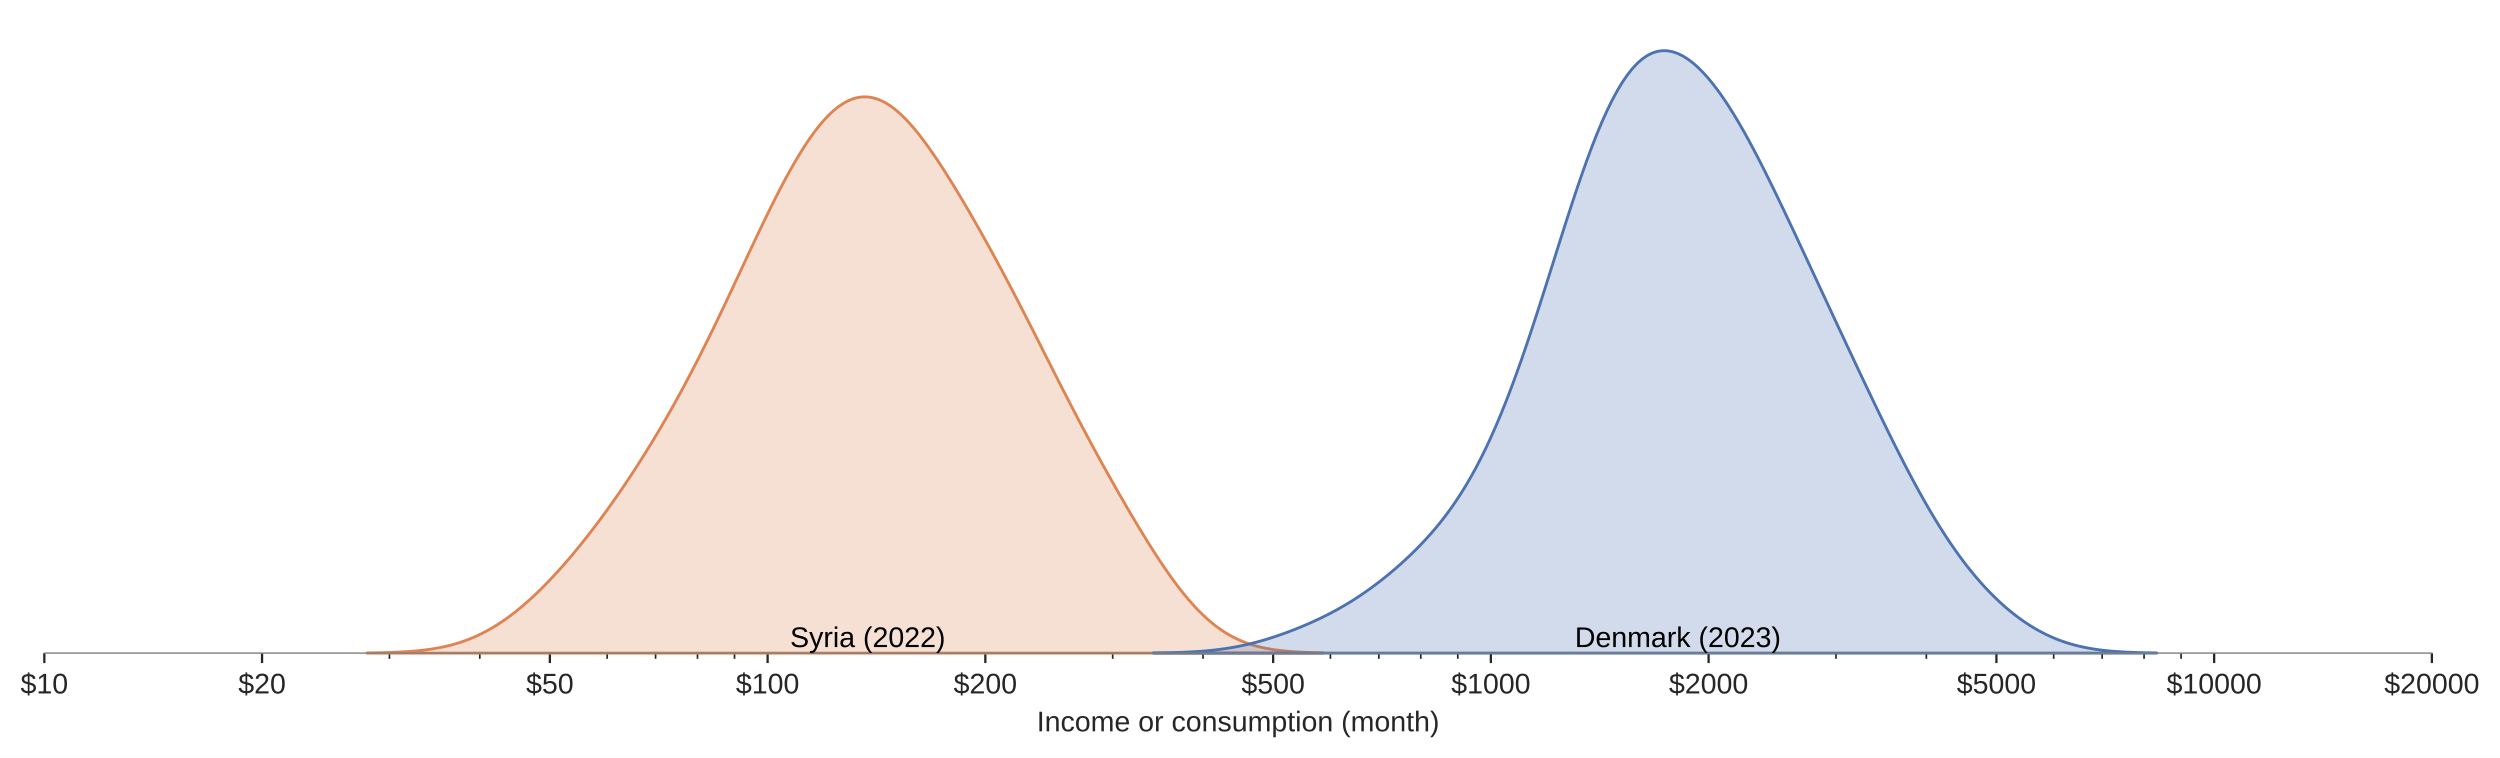
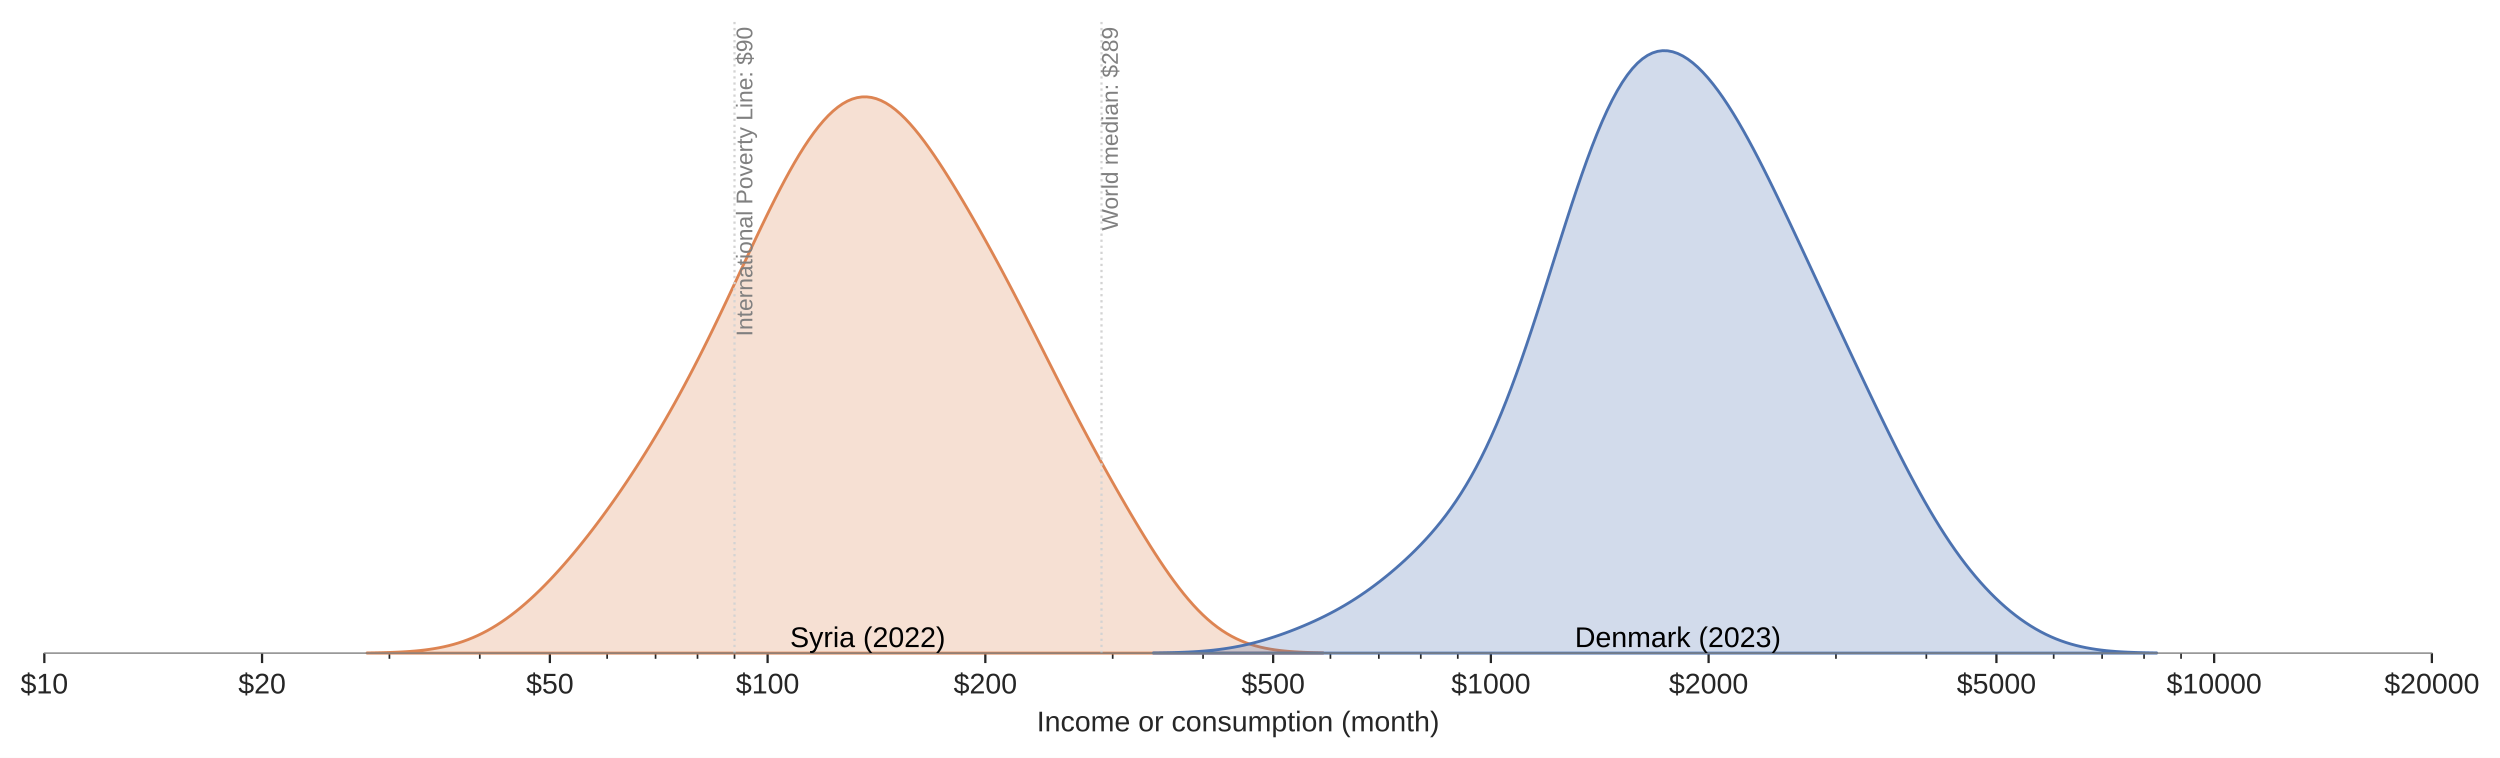
<svg xmlns="http://www.w3.org/2000/svg" xmlns:xlink="http://www.w3.org/1999/xlink" width="876.424pt" height="265.69pt" viewBox="0 0 876.424 265.69" version="1.1">
  <defs>
    <style type="text/css">*{stroke-linejoin: round; stroke-linecap: butt}</style>
  </defs>
  <g id="figure_1">
    <g id="patch_1">
      <path d="M 0 265.69  L 876.424 265.69  L 876.424 0  L 0 0  z " style="fill: #ffffff" />
    </g>
    <g id="axes_1">
      <g id="patch_2">
        <path d="M 15.541 228.96  L 852.541 228.96  L 852.541 7.2  L 15.541 7.2  z " style="fill: #ffffff" />
      </g>
      <g id="matplotlib.axis_1">
        <g id="xtick_1">
          <g id="line2d_1">
            <defs>
-               <path id="mcc5545fbb4" d="M 0 0  L 0 3.5  " style="stroke: #262626; stroke-width: 0.8" />
+               <path id="m26044464ac" d="M 0 0  L 0 3.5  " style="stroke: #262626; stroke-width: 0.8" />
            </defs>
            <g>
-               <use xlink:href="#mcc5545fbb4" x="15.541" y="228.96" style="fill: #262626; stroke: #262626; stroke-width: 0.8" />
+               <use xlink:href="#m26044464ac" x="15.541" y="228.96" style="fill: #262626; stroke: #262626; stroke-width: 0.8" />
            </g>
          </g>
          <g id="text_1">
            <text style="font-size: 10px; font-family: 'Arial', 'DejaVu Sans', 'Liberation Sans', 'Bitstream Vera Sans', sans-serif; text-anchor: middle; fill: #262626" x="15.541" y="243.118" transform="rotate(-0 15.54141 243.1178)">$10</text>
          </g>
        </g>
        <g id="xtick_2">
          <g id="line2d_2">
            <g>
-               <use xlink:href="#mcc5545fbb4" x="91.87" y="228.96" style="fill: #262626; stroke: #262626; stroke-width: 0.8" />
+               <use xlink:href="#m26044464ac" x="91.87" y="228.96" style="fill: #262626; stroke: #262626; stroke-width: 0.8" />
            </g>
          </g>
          <g id="text_2">
            <text style="font-size: 10px; font-family: 'Arial', 'DejaVu Sans', 'Liberation Sans', 'Bitstream Vera Sans', sans-serif; text-anchor: middle; fill: #262626" x="91.87" y="243.118" transform="rotate(-0 91.86974 243.1178)">$20</text>
          </g>
        </g>
        <g id="xtick_3">
          <g id="line2d_3">
            <g>
-               <use xlink:href="#mcc5545fbb4" x="192.77" y="228.96" style="fill: #262626; stroke: #262626; stroke-width: 0.8" />
+               <use xlink:href="#m26044464ac" x="192.77" y="228.96" style="fill: #262626; stroke: #262626; stroke-width: 0.8" />
            </g>
          </g>
          <g id="text_3">
            <text style="font-size: 10px; font-family: 'Arial', 'DejaVu Sans', 'Liberation Sans', 'Bitstream Vera Sans', sans-serif; text-anchor: middle; fill: #262626" x="192.77" y="243.118" transform="rotate(-0 192.7703 243.1178)">$50</text>
          </g>
        </g>
        <g id="xtick_4">
          <g id="line2d_4">
            <g>
-               <use xlink:href="#mcc5545fbb4" x="269.099" y="228.96" style="fill: #262626; stroke: #262626; stroke-width: 0.8" />
+               <use xlink:href="#m26044464ac" x="269.099" y="228.96" style="fill: #262626; stroke: #262626; stroke-width: 0.8" />
            </g>
          </g>
          <g id="text_4">
            <text style="font-size: 10px; font-family: 'Arial', 'DejaVu Sans', 'Liberation Sans', 'Bitstream Vera Sans', sans-serif; text-anchor: middle; fill: #262626" x="269.099" y="243.118" transform="rotate(-0 269.0986 243.1178)">$100</text>
          </g>
        </g>
        <g id="xtick_5">
          <g id="line2d_5">
            <g>
-               <use xlink:href="#mcc5545fbb4" x="345.427" y="228.96" style="fill: #262626; stroke: #262626; stroke-width: 0.8" />
+               <use xlink:href="#m26044464ac" x="345.427" y="228.96" style="fill: #262626; stroke: #262626; stroke-width: 0.8" />
            </g>
          </g>
          <g id="text_5">
            <text style="font-size: 10px; font-family: 'Arial', 'DejaVu Sans', 'Liberation Sans', 'Bitstream Vera Sans', sans-serif; text-anchor: middle; fill: #262626" x="345.427" y="243.118" transform="rotate(-0 345.427 243.1178)">$200</text>
          </g>
        </g>
        <g id="xtick_6">
          <g id="line2d_6">
            <g>
-               <use xlink:href="#mcc5545fbb4" x="446.328" y="228.96" style="fill: #262626; stroke: #262626; stroke-width: 0.8" />
+               <use xlink:href="#m26044464ac" x="446.328" y="228.96" style="fill: #262626; stroke: #262626; stroke-width: 0.8" />
            </g>
          </g>
          <g id="text_6">
            <text style="font-size: 10px; font-family: 'Arial', 'DejaVu Sans', 'Liberation Sans', 'Bitstream Vera Sans', sans-serif; text-anchor: middle; fill: #262626" x="446.328" y="243.118" transform="rotate(-0 446.3275 243.1178)">$500</text>
          </g>
        </g>
        <g id="xtick_7">
          <g id="line2d_7">
            <g>
-               <use xlink:href="#mcc5545fbb4" x="522.656" y="228.96" style="fill: #262626; stroke: #262626; stroke-width: 0.8" />
+               <use xlink:href="#m26044464ac" x="522.656" y="228.96" style="fill: #262626; stroke: #262626; stroke-width: 0.8" />
            </g>
          </g>
          <g id="text_7">
            <text style="font-size: 10px; font-family: 'Arial', 'DejaVu Sans', 'Liberation Sans', 'Bitstream Vera Sans', sans-serif; text-anchor: middle; fill: #262626" x="522.656" y="243.118" transform="rotate(-0 522.6559 243.1178)">$1000</text>
          </g>
        </g>
        <g id="xtick_8">
          <g id="line2d_8">
            <g>
-               <use xlink:href="#mcc5545fbb4" x="598.984" y="228.96" style="fill: #262626; stroke: #262626; stroke-width: 0.8" />
+               <use xlink:href="#m26044464ac" x="598.984" y="228.96" style="fill: #262626; stroke: #262626; stroke-width: 0.8" />
            </g>
          </g>
          <g id="text_8">
            <text style="font-size: 10px; font-family: 'Arial', 'DejaVu Sans', 'Liberation Sans', 'Bitstream Vera Sans', sans-serif; text-anchor: middle; fill: #262626" x="598.984" y="243.118" transform="rotate(-0 598.9842 243.1178)">$2000</text>
          </g>
        </g>
        <g id="xtick_9">
          <g id="line2d_9">
            <g>
-               <use xlink:href="#mcc5545fbb4" x="699.885" y="228.96" style="fill: #262626; stroke: #262626; stroke-width: 0.8" />
+               <use xlink:href="#m26044464ac" x="699.885" y="228.96" style="fill: #262626; stroke: #262626; stroke-width: 0.8" />
            </g>
          </g>
          <g id="text_9">
            <text style="font-size: 10px; font-family: 'Arial', 'DejaVu Sans', 'Liberation Sans', 'Bitstream Vera Sans', sans-serif; text-anchor: middle; fill: #262626" x="699.885" y="243.118" transform="rotate(-0 699.8847 243.1178)">$5000</text>
          </g>
        </g>
        <g id="xtick_10">
          <g id="line2d_10">
            <g>
-               <use xlink:href="#mcc5545fbb4" x="776.213" y="228.96" style="fill: #262626; stroke: #262626; stroke-width: 0.8" />
+               <use xlink:href="#m26044464ac" x="776.213" y="228.96" style="fill: #262626; stroke: #262626; stroke-width: 0.8" />
            </g>
          </g>
          <g id="text_10">
            <text style="font-size: 10px; font-family: 'Arial', 'DejaVu Sans', 'Liberation Sans', 'Bitstream Vera Sans', sans-serif; text-anchor: middle; fill: #262626" x="776.213" y="243.118" transform="rotate(-0 776.2131 243.1178)">$10000</text>
          </g>
        </g>
        <g id="xtick_11">
          <g id="line2d_11">
            <g>
-               <use xlink:href="#mcc5545fbb4" x="852.541" y="228.96" style="fill: #262626; stroke: #262626; stroke-width: 0.8" />
+               <use xlink:href="#m26044464ac" x="852.541" y="228.96" style="fill: #262626; stroke: #262626; stroke-width: 0.8" />
            </g>
          </g>
          <g id="text_11">
            <text style="font-size: 10px; font-family: 'Arial', 'DejaVu Sans', 'Liberation Sans', 'Bitstream Vera Sans', sans-serif; text-anchor: middle; fill: #262626" x="852.541" y="243.118" transform="rotate(-0 852.5414 243.1178)">$20000</text>
          </g>
        </g>
        <g id="xtick_12">
          <g id="line2d_12">
            <defs>
-               <path id="m8ac62b1be2" d="M 0 0  L 0 2  " style="stroke: #262626; stroke-width: 0.6" />
+               <path id="mf55de17a7f" d="M 0 0  L 0 2  " style="stroke: #262626; stroke-width: 0.6" />
            </defs>
            <g>
-               <use xlink:href="#m8ac62b1be2" x="136.519" y="228.96" style="fill: #262626; stroke: #262626; stroke-width: 0.6" />
+               <use xlink:href="#mf55de17a7f" x="136.519" y="228.96" style="fill: #262626; stroke: #262626; stroke-width: 0.6" />
            </g>
          </g>
        </g>
        <g id="xtick_13">
          <g id="line2d_13">
            <g>
-               <use xlink:href="#m8ac62b1be2" x="168.198" y="228.96" style="fill: #262626; stroke: #262626; stroke-width: 0.6" />
+               <use xlink:href="#mf55de17a7f" x="168.198" y="228.96" style="fill: #262626; stroke: #262626; stroke-width: 0.6" />
            </g>
          </g>
        </g>
        <g id="xtick_14">
          <g id="line2d_14">
            <g>
-               <use xlink:href="#m8ac62b1be2" x="212.847" y="228.96" style="fill: #262626; stroke: #262626; stroke-width: 0.6" />
+               <use xlink:href="#mf55de17a7f" x="212.847" y="228.96" style="fill: #262626; stroke: #262626; stroke-width: 0.6" />
            </g>
          </g>
        </g>
        <g id="xtick_15">
          <g id="line2d_15">
            <g>
-               <use xlink:href="#m8ac62b1be2" x="229.822" y="228.96" style="fill: #262626; stroke: #262626; stroke-width: 0.6" />
+               <use xlink:href="#mf55de17a7f" x="229.822" y="228.96" style="fill: #262626; stroke: #262626; stroke-width: 0.6" />
            </g>
          </g>
        </g>
        <g id="xtick_16">
          <g id="line2d_16">
            <g>
-               <use xlink:href="#m8ac62b1be2" x="244.526" y="228.96" style="fill: #262626; stroke: #262626; stroke-width: 0.6" />
+               <use xlink:href="#mf55de17a7f" x="244.526" y="228.96" style="fill: #262626; stroke: #262626; stroke-width: 0.6" />
            </g>
          </g>
        </g>
        <g id="xtick_17">
          <g id="line2d_17">
            <g>
-               <use xlink:href="#m8ac62b1be2" x="257.496" y="228.96" style="fill: #262626; stroke: #262626; stroke-width: 0.6" />
+               <use xlink:href="#mf55de17a7f" x="257.496" y="228.96" style="fill: #262626; stroke: #262626; stroke-width: 0.6" />
            </g>
          </g>
        </g>
        <g id="xtick_18">
          <g id="line2d_18">
            <g>
-               <use xlink:href="#m8ac62b1be2" x="390.076" y="228.96" style="fill: #262626; stroke: #262626; stroke-width: 0.6" />
+               <use xlink:href="#mf55de17a7f" x="390.076" y="228.96" style="fill: #262626; stroke: #262626; stroke-width: 0.6" />
            </g>
          </g>
        </g>
        <g id="xtick_19">
          <g id="line2d_19">
            <g>
-               <use xlink:href="#m8ac62b1be2" x="421.755" y="228.96" style="fill: #262626; stroke: #262626; stroke-width: 0.6" />
+               <use xlink:href="#mf55de17a7f" x="421.755" y="228.96" style="fill: #262626; stroke: #262626; stroke-width: 0.6" />
            </g>
          </g>
        </g>
        <g id="xtick_20">
          <g id="line2d_20">
            <g>
-               <use xlink:href="#m8ac62b1be2" x="466.404" y="228.96" style="fill: #262626; stroke: #262626; stroke-width: 0.6" />
+               <use xlink:href="#mf55de17a7f" x="466.404" y="228.96" style="fill: #262626; stroke: #262626; stroke-width: 0.6" />
            </g>
          </g>
        </g>
        <g id="xtick_21">
          <g id="line2d_21">
            <g>
-               <use xlink:href="#m8ac62b1be2" x="483.379" y="228.96" style="fill: #262626; stroke: #262626; stroke-width: 0.6" />
+               <use xlink:href="#mf55de17a7f" x="483.379" y="228.96" style="fill: #262626; stroke: #262626; stroke-width: 0.6" />
            </g>
          </g>
        </g>
        <g id="xtick_22">
          <g id="line2d_22">
            <g>
-               <use xlink:href="#m8ac62b1be2" x="498.084" y="228.96" style="fill: #262626; stroke: #262626; stroke-width: 0.6" />
+               <use xlink:href="#mf55de17a7f" x="498.084" y="228.96" style="fill: #262626; stroke: #262626; stroke-width: 0.6" />
            </g>
          </g>
        </g>
        <g id="xtick_23">
          <g id="line2d_23">
            <g>
-               <use xlink:href="#m8ac62b1be2" x="511.054" y="228.96" style="fill: #262626; stroke: #262626; stroke-width: 0.6" />
+               <use xlink:href="#mf55de17a7f" x="511.054" y="228.96" style="fill: #262626; stroke: #262626; stroke-width: 0.6" />
            </g>
          </g>
        </g>
        <g id="xtick_24">
          <g id="line2d_24">
            <g>
-               <use xlink:href="#m8ac62b1be2" x="643.633" y="228.96" style="fill: #262626; stroke: #262626; stroke-width: 0.6" />
+               <use xlink:href="#mf55de17a7f" x="643.633" y="228.96" style="fill: #262626; stroke: #262626; stroke-width: 0.6" />
            </g>
          </g>
        </g>
        <g id="xtick_25">
          <g id="line2d_25">
            <g>
-               <use xlink:href="#m8ac62b1be2" x="675.313" y="228.96" style="fill: #262626; stroke: #262626; stroke-width: 0.6" />
+               <use xlink:href="#mf55de17a7f" x="675.313" y="228.96" style="fill: #262626; stroke: #262626; stroke-width: 0.6" />
            </g>
          </g>
        </g>
        <g id="xtick_26">
          <g id="line2d_26">
            <g>
-               <use xlink:href="#m8ac62b1be2" x="719.962" y="228.96" style="fill: #262626; stroke: #262626; stroke-width: 0.6" />
+               <use xlink:href="#mf55de17a7f" x="719.962" y="228.96" style="fill: #262626; stroke: #262626; stroke-width: 0.6" />
            </g>
          </g>
        </g>
        <g id="xtick_27">
          <g id="line2d_27">
            <g>
-               <use xlink:href="#m8ac62b1be2" x="736.937" y="228.96" style="fill: #262626; stroke: #262626; stroke-width: 0.6" />
+               <use xlink:href="#mf55de17a7f" x="736.937" y="228.96" style="fill: #262626; stroke: #262626; stroke-width: 0.6" />
            </g>
          </g>
        </g>
        <g id="xtick_28">
          <g id="line2d_28">
            <g>
-               <use xlink:href="#m8ac62b1be2" x="751.641" y="228.96" style="fill: #262626; stroke: #262626; stroke-width: 0.6" />
+               <use xlink:href="#mf55de17a7f" x="751.641" y="228.96" style="fill: #262626; stroke: #262626; stroke-width: 0.6" />
            </g>
          </g>
        </g>
        <g id="xtick_29">
          <g id="line2d_29">
            <g>
-               <use xlink:href="#m8ac62b1be2" x="764.611" y="228.96" style="fill: #262626; stroke: #262626; stroke-width: 0.6" />
+               <use xlink:href="#mf55de17a7f" x="764.611" y="228.96" style="fill: #262626; stroke: #262626; stroke-width: 0.6" />
            </g>
          </g>
        </g>
        <g id="text_12">
          <text style="font-size: 10px; font-family: 'Arial', 'DejaVu Sans', 'Liberation Sans', 'Bitstream Vera Sans', sans-serif; text-anchor: middle; fill: #262626" x="434.041" y="256.385" transform="rotate(-0 434.0414 256.385)">Income or consumption (month)</text>
        </g>
      </g>
      <g id="matplotlib.axis_2" />
      <g id="FillBetweenPolyCollection_1">
        <defs>
-           <path id="m1f769c82d8" d="M 128.686 -36.801  L 128.686 -36.73  L 130.37 -36.73  L 132.054 -36.73  L 133.738 -36.73  L 135.422 -36.73  L 137.106 -36.73  L 138.79 -36.73  L 140.474 -36.73  L 142.158 -36.73  L 143.842 -36.73  L 145.525 -36.73  L 147.209 -36.73  L 148.893 -36.73  L 150.577 -36.73  L 152.261 -36.73  L 153.945 -36.73  L 155.629 -36.73  L 157.313 -36.73  L 158.997 -36.73  L 160.681 -36.73  L 162.365 -36.73  L 164.049 -36.73  L 165.733 -36.73  L 167.417 -36.73  L 169.101 -36.73  L 170.785 -36.73  L 172.469 -36.73  L 174.153 -36.73  L 175.837 -36.73  L 177.521 -36.73  L 179.205 -36.73  L 180.889 -36.73  L 182.573 -36.73  L 184.257 -36.73  L 185.941 -36.73  L 187.625 -36.73  L 189.309 -36.73  L 190.993 -36.73  L 192.677 -36.73  L 194.36 -36.73  L 196.044 -36.73  L 197.728 -36.73  L 199.412 -36.73  L 201.096 -36.73  L 202.78 -36.73  L 204.464 -36.73  L 206.148 -36.73  L 207.832 -36.73  L 209.516 -36.73  L 211.2 -36.73  L 212.884 -36.73  L 214.568 -36.73  L 216.252 -36.73  L 217.936 -36.73  L 219.62 -36.73  L 221.304 -36.73  L 222.988 -36.73  L 224.672 -36.73  L 226.356 -36.73  L 228.04 -36.73  L 229.724 -36.73  L 231.408 -36.73  L 233.092 -36.73  L 234.776 -36.73  L 236.46 -36.73  L 238.144 -36.73  L 239.828 -36.73  L 241.511 -36.73  L 243.195 -36.73  L 244.879 -36.73  L 246.563 -36.73  L 248.247 -36.73  L 249.931 -36.73  L 251.615 -36.73  L 253.299 -36.73  L 254.983 -36.73  L 256.667 -36.73  L 258.351 -36.73  L 260.035 -36.73  L 261.719 -36.73  L 263.403 -36.73  L 265.087 -36.73  L 266.771 -36.73  L 268.455 -36.73  L 270.139 -36.73  L 271.823 -36.73  L 273.507 -36.73  L 275.191 -36.73  L 276.875 -36.73  L 278.559 -36.73  L 280.243 -36.73  L 281.927 -36.73  L 283.611 -36.73  L 285.295 -36.73  L 286.979 -36.73  L 288.662 -36.73  L 290.346 -36.73  L 292.03 -36.73  L 293.714 -36.73  L 295.398 -36.73  L 297.082 -36.73  L 298.766 -36.73  L 300.45 -36.73  L 302.134 -36.73  L 303.818 -36.73  L 305.502 -36.73  L 307.186 -36.73  L 308.87 -36.73  L 310.554 -36.73  L 312.238 -36.73  L 313.922 -36.73  L 315.606 -36.73  L 317.29 -36.73  L 318.974 -36.73  L 320.658 -36.73  L 322.342 -36.73  L 324.026 -36.73  L 325.71 -36.73  L 327.394 -36.73  L 329.078 -36.73  L 330.762 -36.73  L 332.446 -36.73  L 334.13 -36.73  L 335.813 -36.73  L 337.497 -36.73  L 339.181 -36.73  L 340.865 -36.73  L 342.549 -36.73  L 344.233 -36.73  L 345.917 -36.73  L 347.601 -36.73  L 349.285 -36.73  L 350.969 -36.73  L 352.653 -36.73  L 354.337 -36.73  L 356.021 -36.73  L 357.705 -36.73  L 359.389 -36.73  L 361.073 -36.73  L 362.757 -36.73  L 364.441 -36.73  L 366.125 -36.73  L 367.809 -36.73  L 369.493 -36.73  L 371.177 -36.73  L 372.861 -36.73  L 374.545 -36.73  L 376.229 -36.73  L 377.913 -36.73  L 379.597 -36.73  L 381.281 -36.73  L 382.965 -36.73  L 384.648 -36.73  L 386.332 -36.73  L 388.016 -36.73  L 389.7 -36.73  L 391.384 -36.73  L 393.068 -36.73  L 394.752 -36.73  L 396.436 -36.73  L 398.12 -36.73  L 399.804 -36.73  L 401.488 -36.73  L 403.172 -36.73  L 404.856 -36.73  L 406.54 -36.73  L 408.224 -36.73  L 409.908 -36.73  L 411.592 -36.73  L 413.276 -36.73  L 414.96 -36.73  L 416.644 -36.73  L 418.328 -36.73  L 420.012 -36.73  L 421.696 -36.73  L 423.38 -36.73  L 425.064 -36.73  L 426.748 -36.73  L 428.432 -36.73  L 430.116 -36.73  L 431.799 -36.73  L 433.483 -36.73  L 435.167 -36.73  L 436.851 -36.73  L 438.535 -36.73  L 440.219 -36.73  L 441.903 -36.73  L 443.587 -36.73  L 445.271 -36.73  L 446.955 -36.73  L 448.639 -36.73  L 450.323 -36.73  L 452.007 -36.73  L 453.691 -36.73  L 455.375 -36.73  L 457.059 -36.73  L 458.743 -36.73  L 460.427 -36.73  L 462.111 -36.73  L 463.795 -36.73  L 463.795 -36.831  L 463.795 -36.831  L 462.111 -36.862  L 460.427 -36.903  L 458.743 -36.954  L 457.059 -37.019  L 455.375 -37.1  L 453.691 -37.2  L 452.007 -37.323  L 450.323 -37.474  L 448.639 -37.657  L 446.955 -37.878  L 445.271 -38.141  L 443.587 -38.455  L 441.903 -38.824  L 440.219 -39.257  L 438.535 -39.76  L 436.851 -40.34  L 435.167 -41.006  L 433.483 -41.763  L 431.799 -42.619  L 430.116 -43.581  L 428.432 -44.653  L 426.748 -45.84  L 425.064 -47.147  L 423.38 -48.575  L 421.696 -50.126  L 420.012 -51.799  L 418.328 -53.594  L 416.644 -55.507  L 414.96 -57.535  L 413.276 -59.673  L 411.592 -61.913  L 409.908 -64.25  L 408.224 -66.676  L 406.54 -69.182  L 404.856 -71.762  L 403.172 -74.407  L 401.488 -77.109  L 399.804 -79.863  L 398.12 -82.662  L 396.436 -85.502  L 394.752 -88.379  L 393.068 -91.289  L 391.384 -94.231  L 389.7 -97.203  L 388.016 -100.207  L 386.332 -103.24  L 384.648 -106.305  L 382.965 -109.402  L 381.281 -112.53  L 379.597 -115.691  L 377.913 -118.883  L 376.229 -122.105  L 374.545 -125.355  L 372.861 -128.631  L 371.177 -131.929  L 369.493 -135.244  L 367.809 -138.571  L 366.125 -141.905  L 364.441 -145.241  L 362.757 -148.571  L 361.073 -151.891  L 359.389 -155.196  L 357.705 -158.479  L 356.021 -161.738  L 354.337 -164.967  L 352.653 -168.166  L 350.969 -171.331  L 349.285 -174.46  L 347.601 -177.554  L 345.917 -180.612  L 344.233 -183.632  L 342.549 -186.615  L 340.865 -189.559  L 339.181 -192.464  L 337.497 -195.327  L 335.813 -198.146  L 334.13 -200.915  L 332.446 -203.63  L 330.762 -206.284  L 329.078 -208.869  L 327.394 -211.376  L 325.71 -213.794  L 324.026 -216.113  L 322.342 -218.32  L 320.658 -220.402  L 318.974 -222.347  L 317.29 -224.143  L 315.606 -225.775  L 313.922 -227.232  L 312.238 -228.503  L 310.554 -229.576  L 308.87 -230.443  L 307.186 -231.096  L 305.502 -231.527  L 303.818 -231.733  L 302.134 -231.708  L 300.45 -231.452  L 298.766 -230.965  L 297.082 -230.246  L 295.398 -229.3  L 293.714 -228.129  L 292.03 -226.74  L 290.346 -225.139  L 288.662 -223.333  L 286.979 -221.33  L 285.295 -219.141  L 283.611 -216.775  L 281.927 -214.243  L 280.243 -211.555  L 278.559 -208.724  L 276.875 -205.761  L 275.191 -202.679  L 273.507 -199.489  L 271.823 -196.206  L 270.139 -192.84  L 268.455 -189.404  L 266.771 -185.912  L 265.087 -182.374  L 263.403 -178.803  L 261.719 -175.21  L 260.035 -171.605  L 258.351 -168  L 256.667 -164.404  L 254.983 -160.825  L 253.299 -157.271  L 251.615 -153.75  L 249.931 -150.267  L 248.247 -146.829  L 246.563 -143.438  L 244.879 -140.1  L 243.195 -136.816  L 241.511 -133.588  L 239.828 -130.417  L 238.144 -127.304  L 236.46 -124.25  L 234.776 -121.252  L 233.092 -118.311  L 231.408 -115.425  L 229.724 -112.594  L 228.04 -109.815  L 226.356 -107.088  L 224.672 -104.411  L 222.988 -101.783  L 221.304 -99.202  L 219.62 -96.668  L 217.936 -94.18  L 216.252 -91.736  L 214.568 -89.337  L 212.884 -86.983  L 211.2 -84.672  L 209.516 -82.405  L 207.832 -80.182  L 206.148 -78.004  L 204.464 -75.871  L 202.78 -73.783  L 201.096 -71.741  L 199.412 -69.747  L 197.728 -67.802  L 196.044 -65.906  L 194.36 -64.061  L 192.677 -62.269  L 190.993 -60.531  L 189.309 -58.85  L 187.625 -57.227  L 185.941 -55.664  L 184.257 -54.163  L 182.573 -52.726  L 180.889 -51.354  L 179.205 -50.05  L 177.521 -48.815  L 175.837 -47.65  L 174.153 -46.555  L 172.469 -45.531  L 170.785 -44.577  L 169.101 -43.694  L 167.417 -42.881  L 165.733 -42.135  L 164.049 -41.455  L 162.365 -40.839  L 160.681 -40.284  L 158.997 -39.787  L 157.313 -39.345  L 155.629 -38.954  L 153.945 -38.61  L 152.261 -38.31  L 150.577 -38.05  L 148.893 -37.826  L 147.209 -37.634  L 145.525 -37.472  L 143.842 -37.334  L 142.158 -37.219  L 140.474 -37.123  L 138.79 -37.044  L 137.106 -36.979  L 135.422 -36.927  L 133.738 -36.884  L 132.054 -36.85  L 130.37 -36.822  L 128.686 -36.801  z " style="stroke: #dd8452" />
+           <path id="m7f137af2ac" d="M 128.686 -36.801  L 128.686 -36.73  L 130.37 -36.73  L 132.054 -36.73  L 133.738 -36.73  L 135.422 -36.73  L 137.106 -36.73  L 138.79 -36.73  L 140.474 -36.73  L 142.158 -36.73  L 143.842 -36.73  L 145.525 -36.73  L 147.209 -36.73  L 148.893 -36.73  L 150.577 -36.73  L 152.261 -36.73  L 153.945 -36.73  L 155.629 -36.73  L 157.313 -36.73  L 158.997 -36.73  L 160.681 -36.73  L 162.365 -36.73  L 164.049 -36.73  L 165.733 -36.73  L 167.417 -36.73  L 169.101 -36.73  L 170.785 -36.73  L 172.469 -36.73  L 174.153 -36.73  L 175.837 -36.73  L 177.521 -36.73  L 179.205 -36.73  L 180.889 -36.73  L 182.573 -36.73  L 184.257 -36.73  L 185.941 -36.73  L 187.625 -36.73  L 189.309 -36.73  L 190.993 -36.73  L 192.677 -36.73  L 194.36 -36.73  L 196.044 -36.73  L 197.728 -36.73  L 199.412 -36.73  L 201.096 -36.73  L 202.78 -36.73  L 204.464 -36.73  L 206.148 -36.73  L 207.832 -36.73  L 209.516 -36.73  L 211.2 -36.73  L 212.884 -36.73  L 214.568 -36.73  L 216.252 -36.73  L 217.936 -36.73  L 219.62 -36.73  L 221.304 -36.73  L 222.988 -36.73  L 224.672 -36.73  L 226.356 -36.73  L 228.04 -36.73  L 229.724 -36.73  L 231.408 -36.73  L 233.092 -36.73  L 234.776 -36.73  L 236.46 -36.73  L 238.144 -36.73  L 239.828 -36.73  L 241.511 -36.73  L 243.195 -36.73  L 244.879 -36.73  L 246.563 -36.73  L 248.247 -36.73  L 249.931 -36.73  L 251.615 -36.73  L 253.299 -36.73  L 254.983 -36.73  L 256.667 -36.73  L 258.351 -36.73  L 260.035 -36.73  L 261.719 -36.73  L 263.403 -36.73  L 265.087 -36.73  L 266.771 -36.73  L 268.455 -36.73  L 270.139 -36.73  L 271.823 -36.73  L 273.507 -36.73  L 275.191 -36.73  L 276.875 -36.73  L 278.559 -36.73  L 280.243 -36.73  L 281.927 -36.73  L 283.611 -36.73  L 285.295 -36.73  L 286.979 -36.73  L 288.662 -36.73  L 290.346 -36.73  L 292.03 -36.73  L 293.714 -36.73  L 295.398 -36.73  L 297.082 -36.73  L 298.766 -36.73  L 300.45 -36.73  L 302.134 -36.73  L 303.818 -36.73  L 305.502 -36.73  L 307.186 -36.73  L 308.87 -36.73  L 310.554 -36.73  L 312.238 -36.73  L 313.922 -36.73  L 315.606 -36.73  L 317.29 -36.73  L 318.974 -36.73  L 320.658 -36.73  L 322.342 -36.73  L 324.026 -36.73  L 325.71 -36.73  L 327.394 -36.73  L 329.078 -36.73  L 330.762 -36.73  L 332.446 -36.73  L 334.13 -36.73  L 335.813 -36.73  L 337.497 -36.73  L 339.181 -36.73  L 340.865 -36.73  L 342.549 -36.73  L 344.233 -36.73  L 345.917 -36.73  L 347.601 -36.73  L 349.285 -36.73  L 350.969 -36.73  L 352.653 -36.73  L 354.337 -36.73  L 356.021 -36.73  L 357.705 -36.73  L 359.389 -36.73  L 361.073 -36.73  L 362.757 -36.73  L 364.441 -36.73  L 366.125 -36.73  L 367.809 -36.73  L 369.493 -36.73  L 371.177 -36.73  L 372.861 -36.73  L 374.545 -36.73  L 376.229 -36.73  L 377.913 -36.73  L 379.597 -36.73  L 381.281 -36.73  L 382.965 -36.73  L 384.648 -36.73  L 386.332 -36.73  L 388.016 -36.73  L 389.7 -36.73  L 391.384 -36.73  L 393.068 -36.73  L 394.752 -36.73  L 396.436 -36.73  L 398.12 -36.73  L 399.804 -36.73  L 401.488 -36.73  L 403.172 -36.73  L 404.856 -36.73  L 406.54 -36.73  L 408.224 -36.73  L 409.908 -36.73  L 411.592 -36.73  L 413.276 -36.73  L 414.96 -36.73  L 416.644 -36.73  L 418.328 -36.73  L 420.012 -36.73  L 421.696 -36.73  L 423.38 -36.73  L 425.064 -36.73  L 426.748 -36.73  L 428.432 -36.73  L 430.116 -36.73  L 431.799 -36.73  L 433.483 -36.73  L 435.167 -36.73  L 436.851 -36.73  L 438.535 -36.73  L 440.219 -36.73  L 441.903 -36.73  L 443.587 -36.73  L 445.271 -36.73  L 446.955 -36.73  L 448.639 -36.73  L 450.323 -36.73  L 452.007 -36.73  L 453.691 -36.73  L 455.375 -36.73  L 457.059 -36.73  L 458.743 -36.73  L 460.427 -36.73  L 462.111 -36.73  L 463.795 -36.73  L 463.795 -36.831  L 463.795 -36.831  L 462.111 -36.862  L 460.427 -36.903  L 458.743 -36.954  L 457.059 -37.019  L 455.375 -37.1  L 453.691 -37.2  L 452.007 -37.323  L 450.323 -37.474  L 448.639 -37.657  L 446.955 -37.878  L 445.271 -38.141  L 443.587 -38.455  L 441.903 -38.824  L 440.219 -39.257  L 438.535 -39.76  L 436.851 -40.34  L 435.167 -41.006  L 433.483 -41.763  L 431.799 -42.619  L 430.116 -43.581  L 428.432 -44.653  L 426.748 -45.84  L 425.064 -47.147  L 423.38 -48.575  L 421.696 -50.126  L 420.012 -51.799  L 418.328 -53.594  L 416.644 -55.507  L 414.96 -57.535  L 413.276 -59.673  L 411.592 -61.913  L 409.908 -64.25  L 408.224 -66.676  L 406.54 -69.182  L 404.856 -71.762  L 403.172 -74.407  L 401.488 -77.109  L 399.804 -79.863  L 398.12 -82.662  L 396.436 -85.502  L 394.752 -88.379  L 393.068 -91.289  L 391.384 -94.231  L 389.7 -97.203  L 388.016 -100.207  L 386.332 -103.24  L 384.648 -106.305  L 382.965 -109.402  L 381.281 -112.53  L 379.597 -115.691  L 377.913 -118.883  L 376.229 -122.105  L 374.545 -125.355  L 372.861 -128.631  L 371.177 -131.929  L 369.493 -135.244  L 367.809 -138.571  L 366.125 -141.905  L 364.441 -145.241  L 362.757 -148.571  L 361.073 -151.891  L 359.389 -155.196  L 357.705 -158.479  L 356.021 -161.738  L 354.337 -164.967  L 352.653 -168.166  L 350.969 -171.331  L 349.285 -174.46  L 347.601 -177.554  L 345.917 -180.612  L 344.233 -183.632  L 342.549 -186.615  L 340.865 -189.559  L 339.181 -192.464  L 337.497 -195.327  L 335.813 -198.146  L 334.13 -200.915  L 332.446 -203.63  L 330.762 -206.284  L 329.078 -208.869  L 327.394 -211.376  L 325.71 -213.794  L 324.026 -216.113  L 322.342 -218.32  L 320.658 -220.402  L 318.974 -222.347  L 317.29 -224.143  L 315.606 -225.775  L 313.922 -227.232  L 312.238 -228.503  L 310.554 -229.576  L 308.87 -230.443  L 307.186 -231.096  L 305.502 -231.527  L 303.818 -231.733  L 302.134 -231.708  L 300.45 -231.452  L 298.766 -230.965  L 297.082 -230.246  L 295.398 -229.3  L 293.714 -228.129  L 292.03 -226.74  L 290.346 -225.139  L 288.662 -223.333  L 286.979 -221.33  L 285.295 -219.141  L 283.611 -216.775  L 281.927 -214.243  L 280.243 -211.555  L 278.559 -208.724  L 276.875 -205.761  L 275.191 -202.679  L 273.507 -199.489  L 271.823 -196.206  L 270.139 -192.84  L 268.455 -189.404  L 266.771 -185.912  L 265.087 -182.374  L 263.403 -178.803  L 261.719 -175.21  L 260.035 -171.605  L 258.351 -168  L 256.667 -164.404  L 254.983 -160.825  L 253.299 -157.271  L 251.615 -153.75  L 249.931 -150.267  L 248.247 -146.829  L 246.563 -143.438  L 244.879 -140.1  L 243.195 -136.816  L 241.511 -133.588  L 239.828 -130.417  L 238.144 -127.304  L 236.46 -124.25  L 234.776 -121.252  L 233.092 -118.311  L 231.408 -115.425  L 229.724 -112.594  L 228.04 -109.815  L 226.356 -107.088  L 224.672 -104.411  L 222.988 -101.783  L 221.304 -99.202  L 219.62 -96.668  L 217.936 -94.18  L 216.252 -91.736  L 214.568 -89.337  L 212.884 -86.983  L 211.2 -84.672  L 209.516 -82.405  L 207.832 -80.182  L 206.148 -78.004  L 204.464 -75.871  L 202.78 -73.783  L 201.096 -71.741  L 199.412 -69.747  L 197.728 -67.802  L 196.044 -65.906  L 194.36 -64.061  L 192.677 -62.269  L 190.993 -60.531  L 189.309 -58.85  L 187.625 -57.227  L 185.941 -55.664  L 184.257 -54.163  L 182.573 -52.726  L 180.889 -51.354  L 179.205 -50.05  L 177.521 -48.815  L 175.837 -47.65  L 174.153 -46.555  L 172.469 -45.531  L 170.785 -44.577  L 169.101 -43.694  L 167.417 -42.881  L 165.733 -42.135  L 164.049 -41.455  L 162.365 -40.839  L 160.681 -40.284  L 158.997 -39.787  L 157.313 -39.345  L 155.629 -38.954  L 153.945 -38.61  L 152.261 -38.31  L 150.577 -38.05  L 148.893 -37.826  L 147.209 -37.634  L 145.525 -37.472  L 143.842 -37.334  L 142.158 -37.219  L 140.474 -37.123  L 138.79 -37.044  L 137.106 -36.979  L 135.422 -36.927  L 133.738 -36.884  L 132.054 -36.85  L 130.37 -36.822  L 128.686 -36.801  z " style="stroke: #dd8452" />
        </defs>
        <g>
-           <use xlink:href="#m1f769c82d8" x="0" y="265.69" style="fill: #dd8452; fill-opacity: 0.25; stroke: #dd8452" />
+           <use xlink:href="#m7f137af2ac" x="0" y="265.69" style="fill: #dd8452; fill-opacity: 0.25; stroke: #dd8452" />
        </g>
      </g>
      <g id="FillBetweenPolyCollection_2">
        <defs>
-           <path id="m4852a457a9" d="M 404.353 -36.794  L 404.353 -36.73  L 406.12 -36.73  L 407.888 -36.73  L 409.655 -36.73  L 411.422 -36.73  L 413.19 -36.73  L 414.957 -36.73  L 416.725 -36.73  L 418.492 -36.73  L 420.259 -36.73  L 422.027 -36.73  L 423.794 -36.73  L 425.562 -36.73  L 427.329 -36.73  L 429.096 -36.73  L 430.864 -36.73  L 432.631 -36.73  L 434.398 -36.73  L 436.166 -36.73  L 437.933 -36.73  L 439.701 -36.73  L 441.468 -36.73  L 443.235 -36.73  L 445.003 -36.73  L 446.77 -36.73  L 448.537 -36.73  L 450.305 -36.73  L 452.072 -36.73  L 453.84 -36.73  L 455.607 -36.73  L 457.374 -36.73  L 459.142 -36.73  L 460.909 -36.73  L 462.676 -36.73  L 464.444 -36.73  L 466.211 -36.73  L 467.979 -36.73  L 469.746 -36.73  L 471.513 -36.73  L 473.281 -36.73  L 475.048 -36.73  L 476.816 -36.73  L 478.583 -36.73  L 480.35 -36.73  L 482.118 -36.73  L 483.885 -36.73  L 485.652 -36.73  L 487.42 -36.73  L 489.187 -36.73  L 490.955 -36.73  L 492.722 -36.73  L 494.489 -36.73  L 496.257 -36.73  L 498.024 -36.73  L 499.791 -36.73  L 501.559 -36.73  L 503.326 -36.73  L 505.094 -36.73  L 506.861 -36.73  L 508.628 -36.73  L 510.396 -36.73  L 512.163 -36.73  L 513.93 -36.73  L 515.698 -36.73  L 517.465 -36.73  L 519.233 -36.73  L 521 -36.73  L 522.767 -36.73  L 524.535 -36.73  L 526.302 -36.73  L 528.07 -36.73  L 529.837 -36.73  L 531.604 -36.73  L 533.372 -36.73  L 535.139 -36.73  L 536.906 -36.73  L 538.674 -36.73  L 540.441 -36.73  L 542.209 -36.73  L 543.976 -36.73  L 545.743 -36.73  L 547.511 -36.73  L 549.278 -36.73  L 551.045 -36.73  L 552.813 -36.73  L 554.58 -36.73  L 556.348 -36.73  L 558.115 -36.73  L 559.882 -36.73  L 561.65 -36.73  L 563.417 -36.73  L 565.185 -36.73  L 566.952 -36.73  L 568.719 -36.73  L 570.487 -36.73  L 572.254 -36.73  L 574.021 -36.73  L 575.789 -36.73  L 577.556 -36.73  L 579.324 -36.73  L 581.091 -36.73  L 582.858 -36.73  L 584.626 -36.73  L 586.393 -36.73  L 588.16 -36.73  L 589.928 -36.73  L 591.695 -36.73  L 593.463 -36.73  L 595.23 -36.73  L 596.997 -36.73  L 598.765 -36.73  L 600.532 -36.73  L 602.299 -36.73  L 604.067 -36.73  L 605.834 -36.73  L 607.602 -36.73  L 609.369 -36.73  L 611.136 -36.73  L 612.904 -36.73  L 614.671 -36.73  L 616.439 -36.73  L 618.206 -36.73  L 619.973 -36.73  L 621.741 -36.73  L 623.508 -36.73  L 625.275 -36.73  L 627.043 -36.73  L 628.81 -36.73  L 630.578 -36.73  L 632.345 -36.73  L 634.112 -36.73  L 635.88 -36.73  L 637.647 -36.73  L 639.414 -36.73  L 641.182 -36.73  L 642.949 -36.73  L 644.717 -36.73  L 646.484 -36.73  L 648.251 -36.73  L 650.019 -36.73  L 651.786 -36.73  L 653.554 -36.73  L 655.321 -36.73  L 657.088 -36.73  L 658.856 -36.73  L 660.623 -36.73  L 662.39 -36.73  L 664.158 -36.73  L 665.925 -36.73  L 667.693 -36.73  L 669.46 -36.73  L 671.227 -36.73  L 672.995 -36.73  L 674.762 -36.73  L 676.529 -36.73  L 678.297 -36.73  L 680.064 -36.73  L 681.832 -36.73  L 683.599 -36.73  L 685.366 -36.73  L 687.134 -36.73  L 688.901 -36.73  L 690.668 -36.73  L 692.436 -36.73  L 694.203 -36.73  L 695.971 -36.73  L 697.738 -36.73  L 699.505 -36.73  L 701.273 -36.73  L 703.04 -36.73  L 704.808 -36.73  L 706.575 -36.73  L 708.342 -36.73  L 710.11 -36.73  L 711.877 -36.73  L 713.644 -36.73  L 715.412 -36.73  L 717.179 -36.73  L 718.947 -36.73  L 720.714 -36.73  L 722.481 -36.73  L 724.249 -36.73  L 726.016 -36.73  L 727.783 -36.73  L 729.551 -36.73  L 731.318 -36.73  L 733.086 -36.73  L 734.853 -36.73  L 736.62 -36.73  L 738.388 -36.73  L 740.155 -36.73  L 741.922 -36.73  L 743.69 -36.73  L 745.457 -36.73  L 747.225 -36.73  L 748.992 -36.73  L 750.759 -36.73  L 752.527 -36.73  L 754.294 -36.73  L 756.062 -36.73  L 756.062 -36.801  L 756.062 -36.801  L 754.294 -36.824  L 752.527 -36.854  L 750.759 -36.893  L 748.992 -36.942  L 747.225 -37.004  L 745.457 -37.08  L 743.69 -37.174  L 741.922 -37.289  L 740.155 -37.429  L 738.388 -37.596  L 736.62 -37.796  L 734.853 -38.031  L 733.086 -38.308  L 731.318 -38.629  L 729.551 -39  L 727.783 -39.425  L 726.016 -39.907  L 724.249 -40.452  L 722.481 -41.062  L 720.714 -41.742  L 718.947 -42.494  L 717.179 -43.32  L 715.412 -44.224  L 713.644 -45.207  L 711.877 -46.27  L 710.11 -47.417  L 708.342 -48.646  L 706.575 -49.961  L 704.808 -51.362  L 703.04 -52.851  L 701.273 -54.429  L 699.505 -56.097  L 697.738 -57.858  L 695.971 -59.713  L 694.203 -61.665  L 692.436 -63.715  L 690.668 -65.865  L 688.901 -68.117  L 687.134 -70.472  L 685.366 -72.931  L 683.599 -75.494  L 681.832 -78.162  L 680.064 -80.931  L 678.297 -83.802  L 676.529 -86.769  L 674.762 -89.831  L 672.995 -92.982  L 671.227 -96.216  L 669.46 -99.529  L 667.693 -102.913  L 665.925 -106.361  L 664.158 -109.867  L 662.39 -113.424  L 660.623 -117.025  L 658.856 -120.663  L 657.088 -124.332  L 655.321 -128.028  L 653.554 -131.745  L 651.786 -135.48  L 650.019 -139.229  L 648.251 -142.989  L 646.484 -146.759  L 644.717 -150.536  L 642.949 -154.32  L 641.182 -158.11  L 639.414 -161.904  L 637.647 -165.701  L 635.88 -169.5  L 634.112 -173.297  L 632.345 -177.091  L 630.578 -180.877  L 628.81 -184.65  L 627.043 -188.405  L 625.275 -192.135  L 623.508 -195.831  L 621.741 -199.485  L 619.973 -203.087  L 618.206 -206.627  L 616.439 -210.095  L 614.671 -213.479  L 612.904 -216.768  L 611.136 -219.95  L 609.369 -223.016  L 607.602 -225.953  L 605.834 -228.753  L 604.067 -231.404  L 602.299 -233.896  L 600.532 -236.22  L 598.765 -238.367  L 596.997 -240.326  L 595.23 -242.087  L 593.463 -243.64  L 591.695 -244.974  L 589.928 -246.077  L 588.16 -246.937  L 586.393 -247.541  L 584.626 -247.877  L 582.858 -247.93  L 581.091 -247.687  L 579.324 -247.136  L 577.556 -246.264  L 575.789 -245.061  L 574.021 -243.519  L 572.254 -241.63  L 570.487 -239.391  L 568.719 -236.802  L 566.952 -233.866  L 565.185 -230.589  L 563.417 -226.983  L 561.65 -223.061  L 559.882 -218.843  L 558.115 -214.349  L 556.348 -209.606  L 554.58 -204.642  L 552.813 -199.487  L 551.045 -194.173  L 549.278 -188.735  L 547.511 -183.206  L 545.743 -177.62  L 543.976 -172.012  L 542.209 -166.414  L 540.441 -160.858  L 538.674 -155.371  L 536.906 -149.982  L 535.139 -144.714  L 533.372 -139.588  L 531.604 -134.621  L 529.837 -129.83  L 528.07 -125.225  L 526.302 -120.815  L 524.535 -116.606  L 522.767 -112.601  L 521 -108.798  L 519.233 -105.197  L 517.465 -101.793  L 515.698 -98.578  L 513.93 -95.546  L 512.163 -92.686  L 510.396 -89.988  L 508.628 -87.442  L 506.861 -85.034  L 505.094 -82.755  L 503.326 -80.593  L 501.559 -78.536  L 499.791 -76.574  L 498.024 -74.698  L 496.257 -72.9  L 494.489 -71.171  L 492.722 -69.506  L 490.955 -67.9  L 489.187 -66.349  L 487.42 -64.85  L 485.652 -63.401  L 483.885 -62.001  L 482.118 -60.65  L 480.35 -59.347  L 478.583 -58.092  L 476.816 -56.885  L 475.048 -55.726  L 473.281 -54.613  L 471.513 -53.547  L 469.746 -52.525  L 467.979 -51.546  L 466.211 -50.609  L 464.444 -49.709  L 462.676 -48.847  L 460.909 -48.018  L 459.142 -47.222  L 457.374 -46.456  L 455.607 -45.718  L 453.84 -45.009  L 452.072 -44.327  L 450.305 -43.673  L 448.537 -43.047  L 446.77 -42.449  L 445.003 -41.881  L 443.235 -41.343  L 441.468 -40.837  L 439.701 -40.365  L 437.933 -39.926  L 436.166 -39.521  L 434.398 -39.15  L 432.631 -38.814  L 430.864 -38.511  L 429.096 -38.241  L 427.329 -38.002  L 425.562 -37.793  L 423.794 -37.611  L 422.027 -37.454  L 420.259 -37.32  L 418.492 -37.207  L 416.725 -37.113  L 414.957 -37.034  L 413.19 -36.97  L 411.422 -36.918  L 409.655 -36.875  L 407.888 -36.842  L 406.12 -36.815  L 404.353 -36.794  z " style="stroke: #4c72b0" />
+           <path id="mc7bb52ad07" d="M 404.353 -36.794  L 404.353 -36.73  L 406.12 -36.73  L 407.888 -36.73  L 409.655 -36.73  L 411.422 -36.73  L 413.19 -36.73  L 414.957 -36.73  L 416.725 -36.73  L 418.492 -36.73  L 420.259 -36.73  L 422.027 -36.73  L 423.794 -36.73  L 425.562 -36.73  L 427.329 -36.73  L 429.096 -36.73  L 430.864 -36.73  L 432.631 -36.73  L 434.398 -36.73  L 436.166 -36.73  L 437.933 -36.73  L 439.701 -36.73  L 441.468 -36.73  L 443.235 -36.73  L 445.003 -36.73  L 446.77 -36.73  L 448.537 -36.73  L 450.305 -36.73  L 452.072 -36.73  L 453.84 -36.73  L 455.607 -36.73  L 457.374 -36.73  L 459.142 -36.73  L 460.909 -36.73  L 462.676 -36.73  L 464.444 -36.73  L 466.211 -36.73  L 467.979 -36.73  L 469.746 -36.73  L 471.513 -36.73  L 473.281 -36.73  L 475.048 -36.73  L 476.816 -36.73  L 478.583 -36.73  L 480.35 -36.73  L 482.118 -36.73  L 483.885 -36.73  L 485.652 -36.73  L 487.42 -36.73  L 489.187 -36.73  L 490.955 -36.73  L 492.722 -36.73  L 494.489 -36.73  L 496.257 -36.73  L 498.024 -36.73  L 499.791 -36.73  L 501.559 -36.73  L 503.326 -36.73  L 505.094 -36.73  L 506.861 -36.73  L 508.628 -36.73  L 510.396 -36.73  L 512.163 -36.73  L 513.93 -36.73  L 515.698 -36.73  L 517.465 -36.73  L 519.233 -36.73  L 521 -36.73  L 522.767 -36.73  L 524.535 -36.73  L 526.302 -36.73  L 528.07 -36.73  L 529.837 -36.73  L 531.604 -36.73  L 533.372 -36.73  L 535.139 -36.73  L 536.906 -36.73  L 538.674 -36.73  L 540.441 -36.73  L 542.209 -36.73  L 543.976 -36.73  L 545.743 -36.73  L 547.511 -36.73  L 549.278 -36.73  L 551.045 -36.73  L 552.813 -36.73  L 554.58 -36.73  L 556.348 -36.73  L 558.115 -36.73  L 559.882 -36.73  L 561.65 -36.73  L 563.417 -36.73  L 565.185 -36.73  L 566.952 -36.73  L 568.719 -36.73  L 570.487 -36.73  L 572.254 -36.73  L 574.021 -36.73  L 575.789 -36.73  L 577.556 -36.73  L 579.324 -36.73  L 581.091 -36.73  L 582.858 -36.73  L 584.626 -36.73  L 586.393 -36.73  L 588.16 -36.73  L 589.928 -36.73  L 591.695 -36.73  L 593.463 -36.73  L 595.23 -36.73  L 596.997 -36.73  L 598.765 -36.73  L 600.532 -36.73  L 602.299 -36.73  L 604.067 -36.73  L 605.834 -36.73  L 607.602 -36.73  L 609.369 -36.73  L 611.136 -36.73  L 612.904 -36.73  L 614.671 -36.73  L 616.439 -36.73  L 618.206 -36.73  L 619.973 -36.73  L 621.741 -36.73  L 623.508 -36.73  L 625.275 -36.73  L 627.043 -36.73  L 628.81 -36.73  L 630.578 -36.73  L 632.345 -36.73  L 634.112 -36.73  L 635.88 -36.73  L 637.647 -36.73  L 639.414 -36.73  L 641.182 -36.73  L 642.949 -36.73  L 644.717 -36.73  L 646.484 -36.73  L 648.251 -36.73  L 650.019 -36.73  L 651.786 -36.73  L 653.554 -36.73  L 655.321 -36.73  L 657.088 -36.73  L 658.856 -36.73  L 660.623 -36.73  L 662.39 -36.73  L 664.158 -36.73  L 665.925 -36.73  L 667.693 -36.73  L 669.46 -36.73  L 671.227 -36.73  L 672.995 -36.73  L 674.762 -36.73  L 676.529 -36.73  L 678.297 -36.73  L 680.064 -36.73  L 681.832 -36.73  L 683.599 -36.73  L 685.366 -36.73  L 687.134 -36.73  L 688.901 -36.73  L 690.668 -36.73  L 692.436 -36.73  L 694.203 -36.73  L 695.971 -36.73  L 697.738 -36.73  L 699.505 -36.73  L 701.273 -36.73  L 703.04 -36.73  L 704.808 -36.73  L 706.575 -36.73  L 708.342 -36.73  L 710.11 -36.73  L 711.877 -36.73  L 713.644 -36.73  L 715.412 -36.73  L 717.179 -36.73  L 718.947 -36.73  L 720.714 -36.73  L 722.481 -36.73  L 724.249 -36.73  L 726.016 -36.73  L 727.783 -36.73  L 729.551 -36.73  L 731.318 -36.73  L 733.086 -36.73  L 734.853 -36.73  L 736.62 -36.73  L 738.388 -36.73  L 740.155 -36.73  L 741.922 -36.73  L 743.69 -36.73  L 745.457 -36.73  L 747.225 -36.73  L 748.992 -36.73  L 750.759 -36.73  L 752.527 -36.73  L 754.294 -36.73  L 756.062 -36.73  L 756.062 -36.801  L 756.062 -36.801  L 754.294 -36.824  L 752.527 -36.854  L 750.759 -36.893  L 748.992 -36.942  L 747.225 -37.004  L 745.457 -37.08  L 743.69 -37.174  L 741.922 -37.289  L 740.155 -37.429  L 738.388 -37.596  L 736.62 -37.796  L 734.853 -38.031  L 733.086 -38.308  L 731.318 -38.629  L 729.551 -39  L 727.783 -39.425  L 726.016 -39.907  L 724.249 -40.452  L 722.481 -41.062  L 720.714 -41.742  L 718.947 -42.494  L 717.179 -43.32  L 715.412 -44.224  L 713.644 -45.207  L 711.877 -46.27  L 710.11 -47.417  L 708.342 -48.646  L 706.575 -49.961  L 704.808 -51.362  L 703.04 -52.851  L 701.273 -54.429  L 699.505 -56.097  L 697.738 -57.858  L 695.971 -59.713  L 694.203 -61.665  L 692.436 -63.715  L 690.668 -65.865  L 688.901 -68.117  L 687.134 -70.472  L 685.366 -72.931  L 683.599 -75.494  L 681.832 -78.162  L 680.064 -80.931  L 678.297 -83.802  L 676.529 -86.769  L 674.762 -89.831  L 672.995 -92.982  L 671.227 -96.216  L 669.46 -99.529  L 667.693 -102.913  L 665.925 -106.361  L 664.158 -109.867  L 662.39 -113.424  L 660.623 -117.025  L 658.856 -120.663  L 657.088 -124.332  L 655.321 -128.028  L 653.554 -131.745  L 651.786 -135.48  L 650.019 -139.229  L 648.251 -142.989  L 646.484 -146.759  L 644.717 -150.536  L 642.949 -154.32  L 641.182 -158.11  L 639.414 -161.904  L 637.647 -165.701  L 635.88 -169.5  L 634.112 -173.297  L 632.345 -177.091  L 630.578 -180.877  L 628.81 -184.65  L 627.043 -188.405  L 625.275 -192.135  L 623.508 -195.831  L 621.741 -199.485  L 619.973 -203.087  L 618.206 -206.627  L 616.439 -210.095  L 614.671 -213.479  L 612.904 -216.768  L 611.136 -219.95  L 609.369 -223.016  L 607.602 -225.953  L 605.834 -228.753  L 604.067 -231.404  L 602.299 -233.896  L 600.532 -236.22  L 598.765 -238.367  L 596.997 -240.326  L 595.23 -242.087  L 593.463 -243.64  L 591.695 -244.974  L 589.928 -246.077  L 588.16 -246.937  L 586.393 -247.541  L 584.626 -247.877  L 582.858 -247.93  L 581.091 -247.687  L 579.324 -247.136  L 577.556 -246.264  L 575.789 -245.061  L 574.021 -243.519  L 572.254 -241.63  L 570.487 -239.391  L 568.719 -236.802  L 566.952 -233.866  L 565.185 -230.589  L 563.417 -226.983  L 561.65 -223.061  L 559.882 -218.843  L 558.115 -214.349  L 556.348 -209.606  L 554.58 -204.642  L 552.813 -199.487  L 551.045 -194.173  L 549.278 -188.735  L 547.511 -183.206  L 545.743 -177.62  L 543.976 -172.012  L 542.209 -166.414  L 540.441 -160.858  L 538.674 -155.371  L 536.906 -149.982  L 535.139 -144.714  L 533.372 -139.588  L 531.604 -134.621  L 529.837 -129.83  L 528.07 -125.225  L 526.302 -120.815  L 524.535 -116.606  L 522.767 -112.601  L 521 -108.798  L 519.233 -105.197  L 517.465 -101.793  L 515.698 -98.578  L 513.93 -95.546  L 512.163 -92.686  L 510.396 -89.988  L 508.628 -87.442  L 506.861 -85.034  L 505.094 -82.755  L 503.326 -80.593  L 501.559 -78.536  L 499.791 -76.574  L 498.024 -74.698  L 496.257 -72.9  L 494.489 -71.171  L 492.722 -69.506  L 490.955 -67.9  L 489.187 -66.349  L 487.42 -64.85  L 485.652 -63.401  L 483.885 -62.001  L 482.118 -60.65  L 480.35 -59.347  L 478.583 -58.092  L 476.816 -56.885  L 475.048 -55.726  L 473.281 -54.613  L 471.513 -53.547  L 469.746 -52.525  L 467.979 -51.546  L 466.211 -50.609  L 464.444 -49.709  L 462.676 -48.847  L 460.909 -48.018  L 459.142 -47.222  L 457.374 -46.456  L 455.607 -45.718  L 453.84 -45.009  L 452.072 -44.327  L 450.305 -43.673  L 448.537 -43.047  L 446.77 -42.449  L 445.003 -41.881  L 443.235 -41.343  L 441.468 -40.837  L 439.701 -40.365  L 437.933 -39.926  L 436.166 -39.521  L 434.398 -39.15  L 432.631 -38.814  L 430.864 -38.511  L 429.096 -38.241  L 427.329 -38.002  L 425.562 -37.793  L 423.794 -37.611  L 422.027 -37.454  L 420.259 -37.32  L 418.492 -37.207  L 416.725 -37.113  L 414.957 -37.034  L 413.19 -36.97  L 411.422 -36.918  L 409.655 -36.875  L 407.888 -36.842  L 406.12 -36.815  L 404.353 -36.794  z " style="stroke: #4c72b0" />
        </defs>
        <g>
-           <use xlink:href="#m4852a457a9" x="0" y="265.69" style="fill: #4c72b0; fill-opacity: 0.25; stroke: #4c72b0" />
+           <use xlink:href="#mc7bb52ad07" x="0" y="265.69" style="fill: #4c72b0; fill-opacity: 0.25; stroke: #4c72b0" />
        </g>
      </g>
      <g id="line2d_30">
+         <path d="M 257.496 228.96  L 257.496 7.2  " style="fill: none; stroke-dasharray: 0.8,1.32; stroke-dashoffset: 0; stroke: #d3d3d3; stroke-width: 0.8" />
+       </g>
+       <g id="line2d_31">
+         <path d="M 386.153 228.96  L 386.153 7.2  " style="fill: none; stroke-dasharray: 0.8,1.32; stroke-dashoffset: 0; stroke: #d3d3d3; stroke-width: 0.8" />
+       </g>
+       <g id="line2d_32">
        <path d="M 15.541 228.96  L 852.541 228.96  " style="fill: none; stroke: #808080; stroke-width: 0.5; stroke-linecap: round" />
      </g>
      <g id="text_13">
+         <text style="font-size: 8px; font-family: 'Arial', 'DejaVu Sans', 'Liberation Sans', 'Bitstream Vera Sans', sans-serif; fill: #808080" transform="translate(263.7502 117.9251) rotate(-90)">International Poverty Line: $90</text>
+       </g>
+       <g id="text_14">
+         <text style="font-size: 8px; font-family: 'Arial', 'DejaVu Sans', 'Liberation Sans', 'Bitstream Vera Sans', sans-serif; fill: #808080" transform="translate(391.8792 80.86635) rotate(-90)">World median: $289</text>
+       </g>
+       <g id="text_15">
        <text style="font-size: 10px; font-family: 'Arial', 'DejaVu Sans', 'Liberation Sans', 'Bitstream Vera Sans', sans-serif; text-anchor: middle" x="588.217" y="226.855" transform="rotate(-0 588.2167 226.8553)">Denmark (2023)</text>
      </g>
-       <g id="text_14">
+       <g id="text_16">
        <text style="font-size: 10px; font-family: 'Arial', 'DejaVu Sans', 'Liberation Sans', 'Bitstream Vera Sans', sans-serif; text-anchor: middle" x="304.212" y="226.855" transform="rotate(-0 304.2117 226.8553)">Syria (2022)</text>
      </g>
    </g>
  </g>
</svg>
